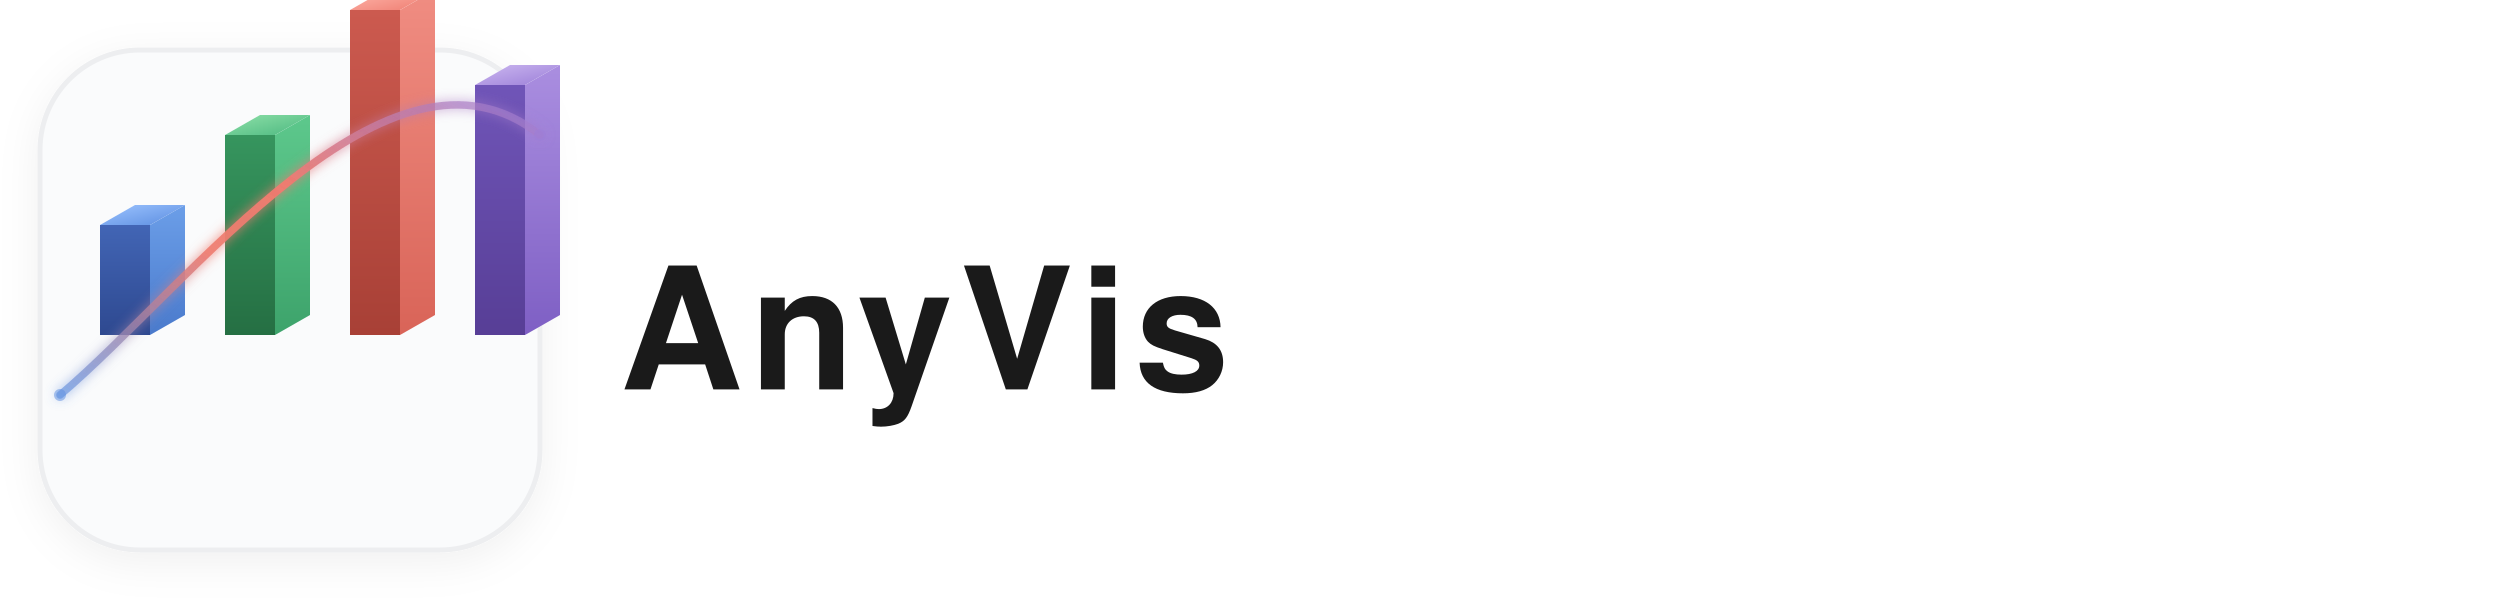
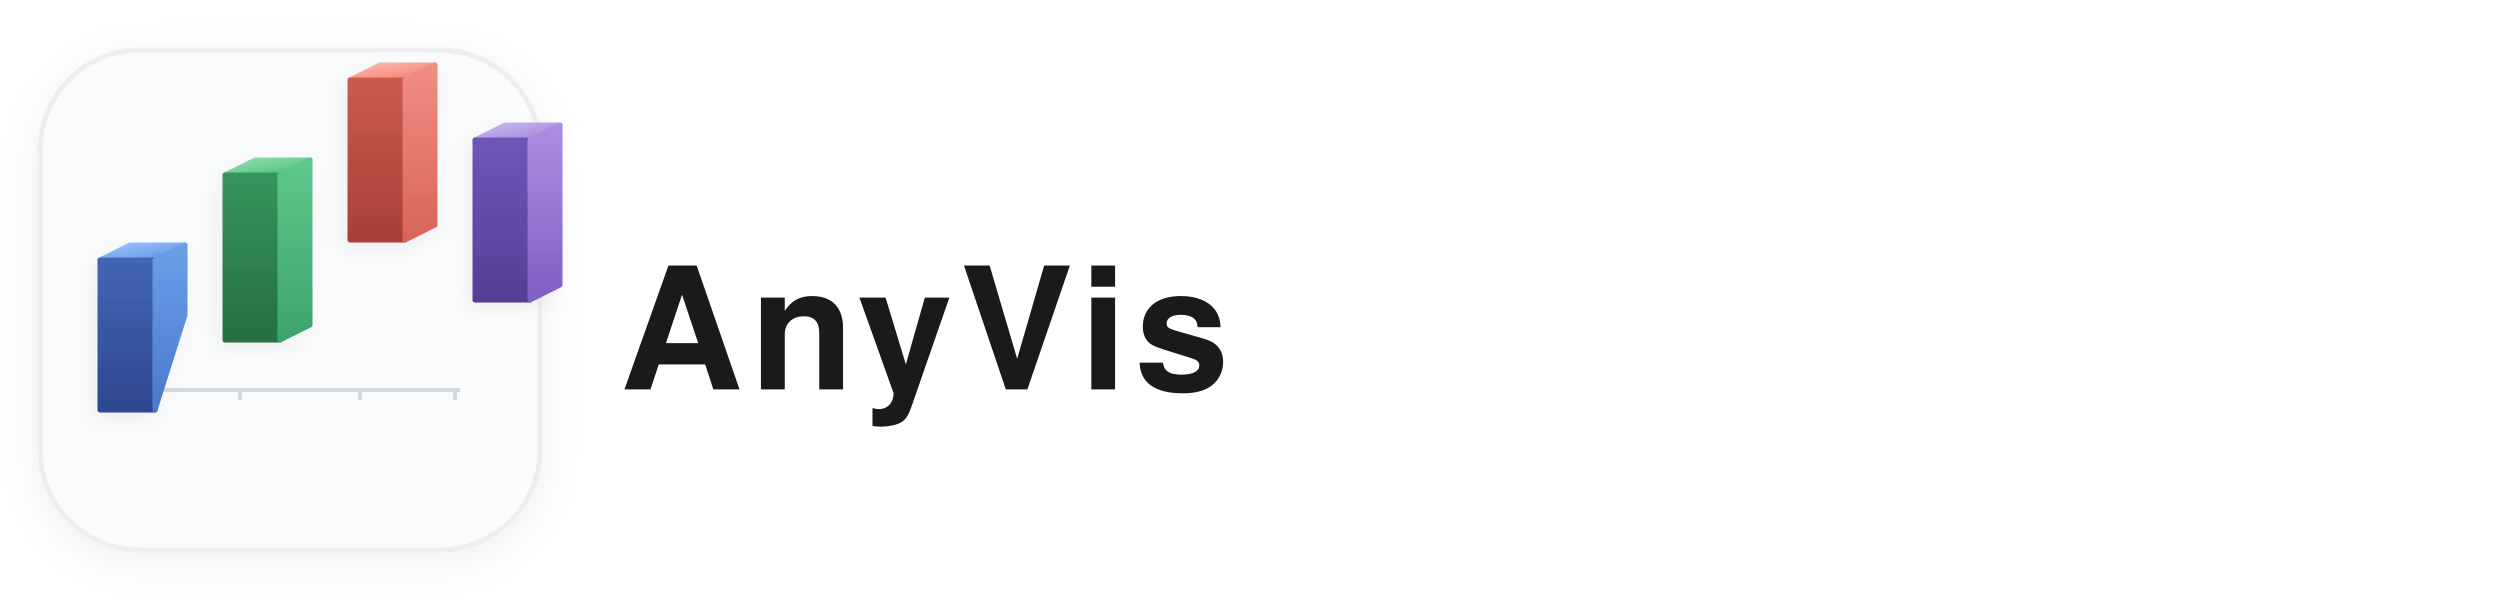
<svg xmlns="http://www.w3.org/2000/svg" viewBox="0 0 500 120" fill="none">
  <defs>
    <linearGradient id="t1" x1="0" y1="0" x2="1" y2="1">
      <stop offset="0%" stop-color="#9DC4FF" />
      <stop offset="100%" stop-color="#5B8DE0" />
    </linearGradient>
    <linearGradient id="f1" x1="0" y1="0" x2="0" y2="1">
      <stop offset="0%" stop-color="#4265B5" />
      <stop offset="100%" stop-color="#2E4990" />
    </linearGradient>
    <linearGradient id="s1" x1="0" y1="0" x2="0" y2="1">
      <stop offset="0%" stop-color="#6B9EE8" />
      <stop offset="100%" stop-color="#4A7ACC" />
    </linearGradient>
    <linearGradient id="t2" x1="0" y1="0" x2="1" y2="1">
      <stop offset="0%" stop-color="#8EE0A8" />
      <stop offset="100%" stop-color="#4CB880" />
    </linearGradient>
    <linearGradient id="f2" x1="0" y1="0" x2="0" y2="1">
      <stop offset="0%" stop-color="#36955E" />
      <stop offset="100%" stop-color="#256F43" />
    </linearGradient>
    <linearGradient id="s2" x1="0" y1="0" x2="0" y2="1">
      <stop offset="0%" stop-color="#5DC88C" />
      <stop offset="100%" stop-color="#3DA36B" />
    </linearGradient>
    <linearGradient id="t3" x1="0" y1="0" x2="1" y2="1">
      <stop offset="0%" stop-color="#FFB8AD" />
      <stop offset="100%" stop-color="#EE7B6F" />
    </linearGradient>
    <linearGradient id="f3" x1="0" y1="0" x2="0" y2="1">
      <stop offset="0%" stop-color="#CC5A4F" />
      <stop offset="100%" stop-color="#A84036" />
    </linearGradient>
    <linearGradient id="s3" x1="0" y1="0" x2="0" y2="1">
      <stop offset="0%" stop-color="#F08D82" />
      <stop offset="100%" stop-color="#D96458" />
    </linearGradient>
    <linearGradient id="t4" x1="0" y1="0" x2="1" y2="1">
      <stop offset="0%" stop-color="#CCB8F0" />
      <stop offset="100%" stop-color="#9B7ED8" />
    </linearGradient>
    <linearGradient id="f4" x1="0" y1="0" x2="0" y2="1">
      <stop offset="0%" stop-color="#7055B8" />
      <stop offset="100%" stop-color="#573E96" />
    </linearGradient>
    <linearGradient id="s4" x1="0" y1="0" x2="0" y2="1">
      <stop offset="0%" stop-color="#AA8EE0" />
      <stop offset="100%" stop-color="#7E5FC4" />
    </linearGradient>
-     <linearGradient id="cg" x1="0" y1="1" x2="1" y2="0">
-       <stop offset="0%" stop-color="#5B8DE0" stop-opacity=".6" />
-       <stop offset="40%" stop-color="#EE7B6F" stop-opacity=".9" />
-       <stop offset="60%" stop-color="#EE7B6F" stop-opacity="1" />
-       <stop offset="100%" stop-color="#9B7ED8" stop-opacity=".6" />
-     </linearGradient>
    <filter id="sh">
      <feDropShadow dx="0" dy="2" stdDeviation="4" flood-color="#000" flood-opacity=".06" />
    </filter>
-     <filter id="gl">
-       <feGaussianBlur stdDeviation="1.2" result="b" />
-       <feMerge>
-         <feMergeNode in="b" />
-         <feMergeNode in="SourceGraphic" />
-       </feMerge>
+     <filter id="bs">
+       <feDropShadow dx="-1" dy="1.5" stdDeviation="2" flood-color="#000" flood-opacity=".05" />
    </filter>
  </defs>
  <rect x="8" y="10" width="100" height="100" rx="20" fill="#FAFBFC" stroke="#EDEEF0" stroke-width="1" filter="url(#sh)" />
-   <g transform="translate(58,67)">
+   <line x1="20" y1="78" x2="92" y2="78" stroke="#D5D8DC" stroke-width=".8" />
+   <line x1="24" y1="78" x2="24" y2="80" stroke="#D5D8DC" stroke-width=".8" />
+   <line x1="48" y1="78" x2="48" y2="80" stroke="#D5D8DC" stroke-width=".8" />
+   <line x1="72" y1="78" x2="72" y2="80" stroke="#D5D8DC" stroke-width=".8" />
+   <line x1="91" y1="78" x2="91" y2="80" stroke="#D5D8DC" stroke-width=".8" />
+   <g transform="translate(58,68)" filter="url(#bs)">
    <g transform="translate(-38,0)">
-       <polygon points="0,-22 7,-26 17,-26 10,-22" fill="url(#t1)" />
-       <polygon points="0,-22 10,-22 10,0 0,0" fill="url(#f1)" />
-       <polygon points="10,-22 17,-26 17,-4 10,0" fill="url(#s1)" />
+       <polygon points="0,-16 6,-19 17,-19 11,-16" fill="url(#t1)" stroke="url(#t1)" stroke-width="1" stroke-linejoin="round" />
+       <polygon points="0,-16 11,-16 11,14 0,14" fill="url(#f1)" stroke="url(#f1)" stroke-width="1" stroke-linejoin="round" />
+       <polygon points="11,-16 17,-19 17,-5 11,14" fill="url(#s1)" stroke="url(#s1)" stroke-width="1" stroke-linejoin="round" />
    </g>
    <g transform="translate(-13,0)">
-       <polygon points="0,-40 7,-44 17,-44 10,-40" fill="url(#t2)" />
-       <polygon points="0,-40 10,-40 10,0 0,0" fill="url(#f2)" />
-       <polygon points="10,-40 17,-44 17,-4 10,0" fill="url(#s2)" />
+       <polygon points="0,-33 6,-36 17,-36 11,-33" fill="url(#t2)" stroke="url(#t2)" stroke-width="1" stroke-linejoin="round" />
+       <polygon points="0,-33 11,-33 11,0 0,0" fill="url(#f2)" stroke="url(#f2)" stroke-width="1" stroke-linejoin="round" />
+       <polygon points="11,-33 17,-36 17,-3 11,0" fill="url(#s2)" stroke="url(#s2)" stroke-width="1" stroke-linejoin="round" />
    </g>
    <g transform="translate(12,0)">
-       <polygon points="0,-65 7,-69 17,-69 10,-65" fill="url(#t3)" />
-       <polygon points="0,-65 10,-65 10,0 0,0" fill="url(#f3)" />
-       <polygon points="10,-65 17,-69 17,-4 10,0" fill="url(#s3)" />
+       <polygon points="0,-52 6,-55 17,-55 11,-52" fill="url(#t3)" stroke="url(#t3)" stroke-width="1" stroke-linejoin="round" />
+       <polygon points="0,-52 11,-52 11,-20 0,-20" fill="url(#f3)" stroke="url(#f3)" stroke-width="1" stroke-linejoin="round" />
+       <polygon points="11,-52 17,-55 17,-23 11,-20" fill="url(#s3)" stroke="url(#s3)" stroke-width="1" stroke-linejoin="round" />
    </g>
    <g transform="translate(37,0)">
-       <polygon points="0,-50 7,-54 17,-54 10,-50" fill="url(#t4)" />
-       <polygon points="0,-50 10,-50 10,0 0,0" fill="url(#f4)" />
-       <polygon points="10,-50 17,-54 17,-4 10,0" fill="url(#s4)" />
+       <polygon points="0,-40 6,-43 17,-43 11,-40" fill="url(#t4)" stroke="url(#t4)" stroke-width="1" stroke-linejoin="round" />
+       <polygon points="0,-40 11,-40 11,-8 0,-8" fill="url(#f4)" stroke="url(#f4)" stroke-width="1" stroke-linejoin="round" />
+       <polygon points="11,-40 17,-43 17,-11 11,-8" fill="url(#s4)" stroke="url(#s4)" stroke-width="1" stroke-linejoin="round" />
    </g>
-     <path d="M -46,12 C -20,-10 20,-64 50,-40" fill="none" stroke="url(#cg)" stroke-width="1.5" stroke-linecap="round" filter="url(#gl)" />
-     <circle cx="-46" cy="12" r="1.2" fill="#5B8DE0" opacity=".5" />
-     <circle cx="50" cy="-40" r="1.2" fill="#9B7ED8" opacity=".5" />
  </g>
  <text x="124" y="66" dominant-baseline="middle" font-family="'Helvetica Neue',Helvetica,Arial,'PingFang SC','Microsoft YaHei',sans-serif" font-size="34" font-weight="700" fill="#1A1A1A" letter-spacing="1.5">AnyVis</text>
</svg>
